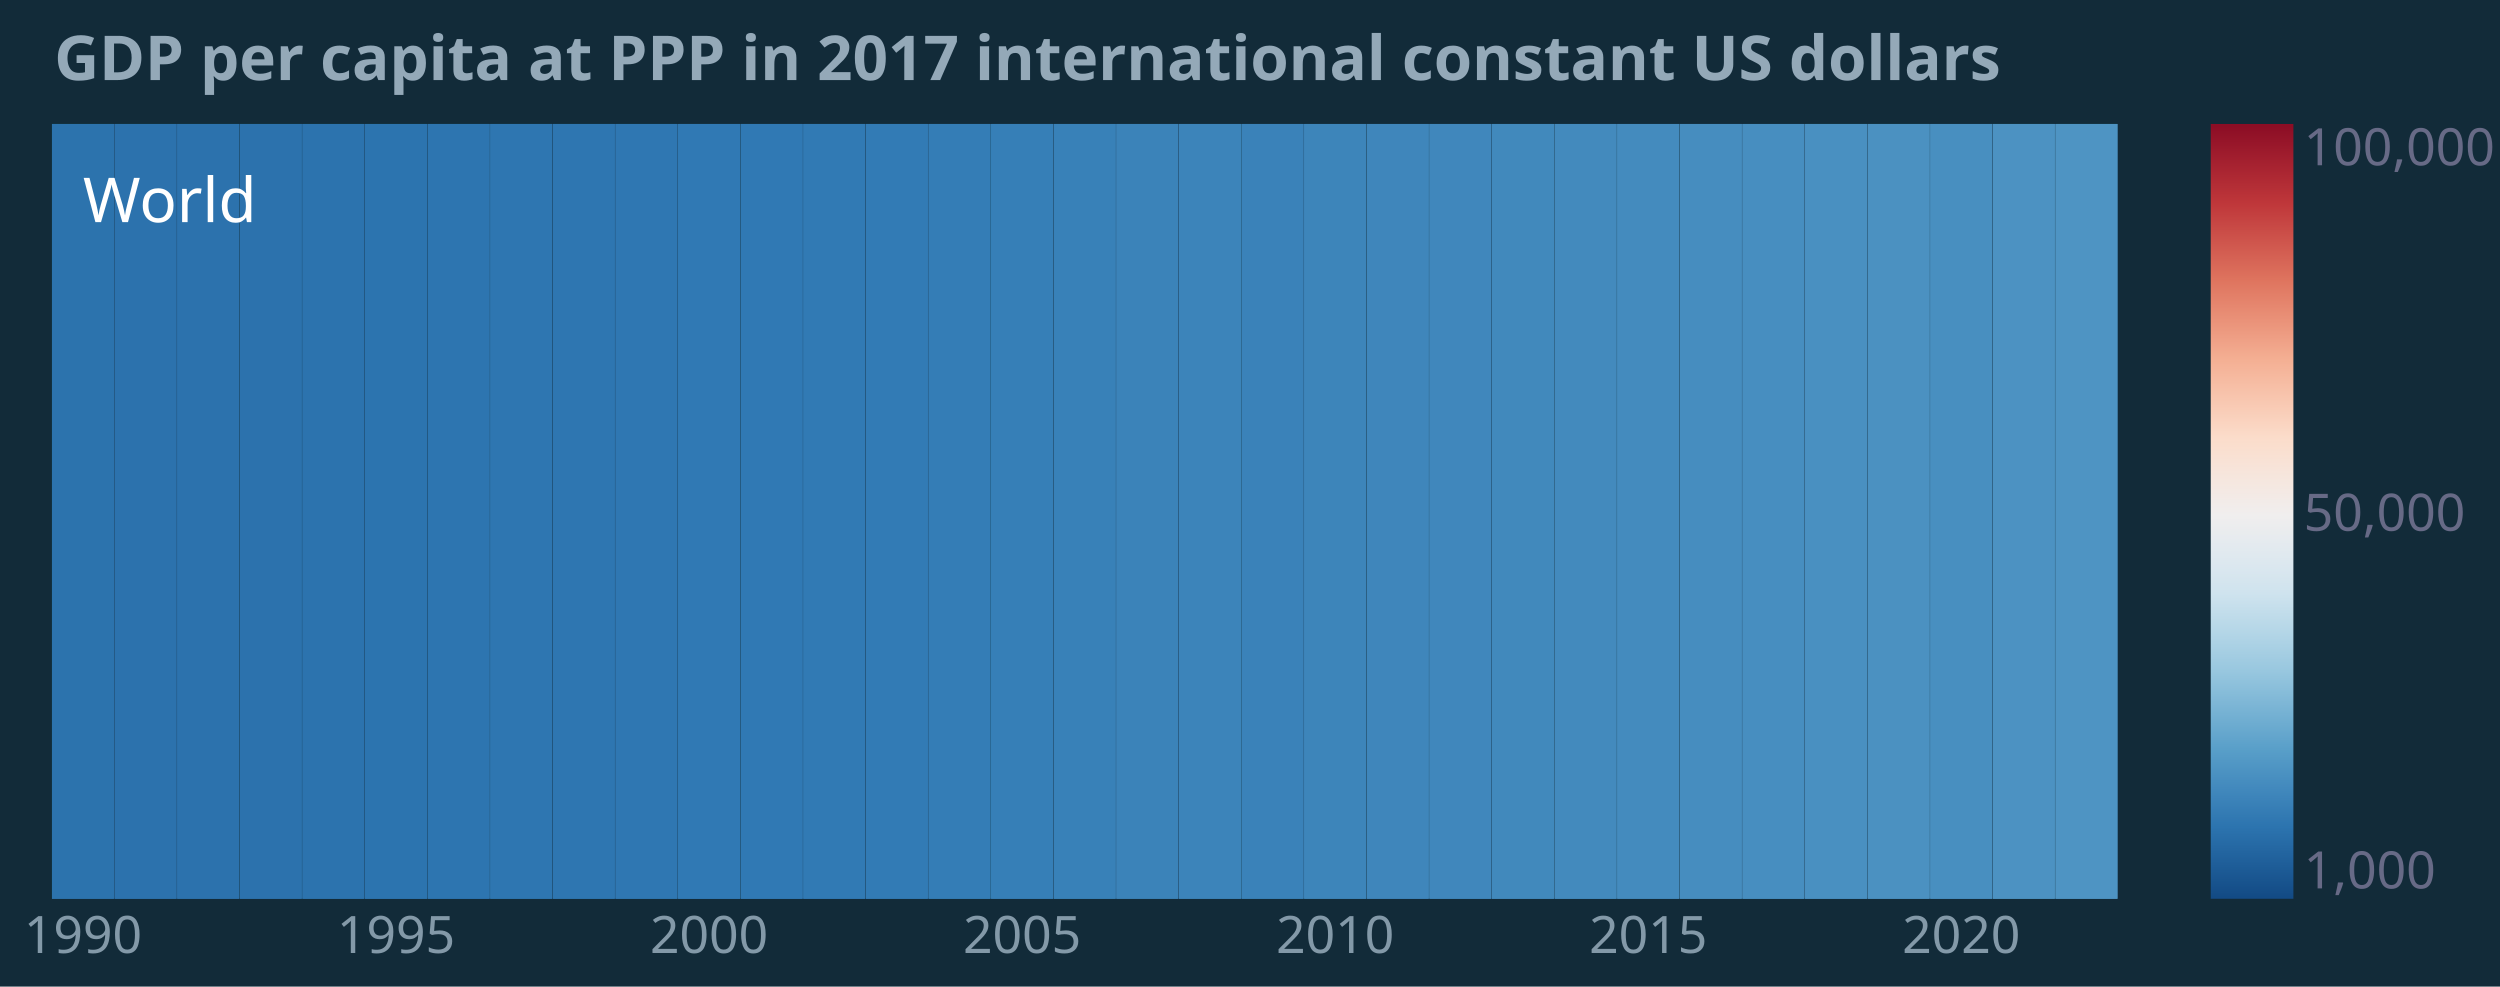
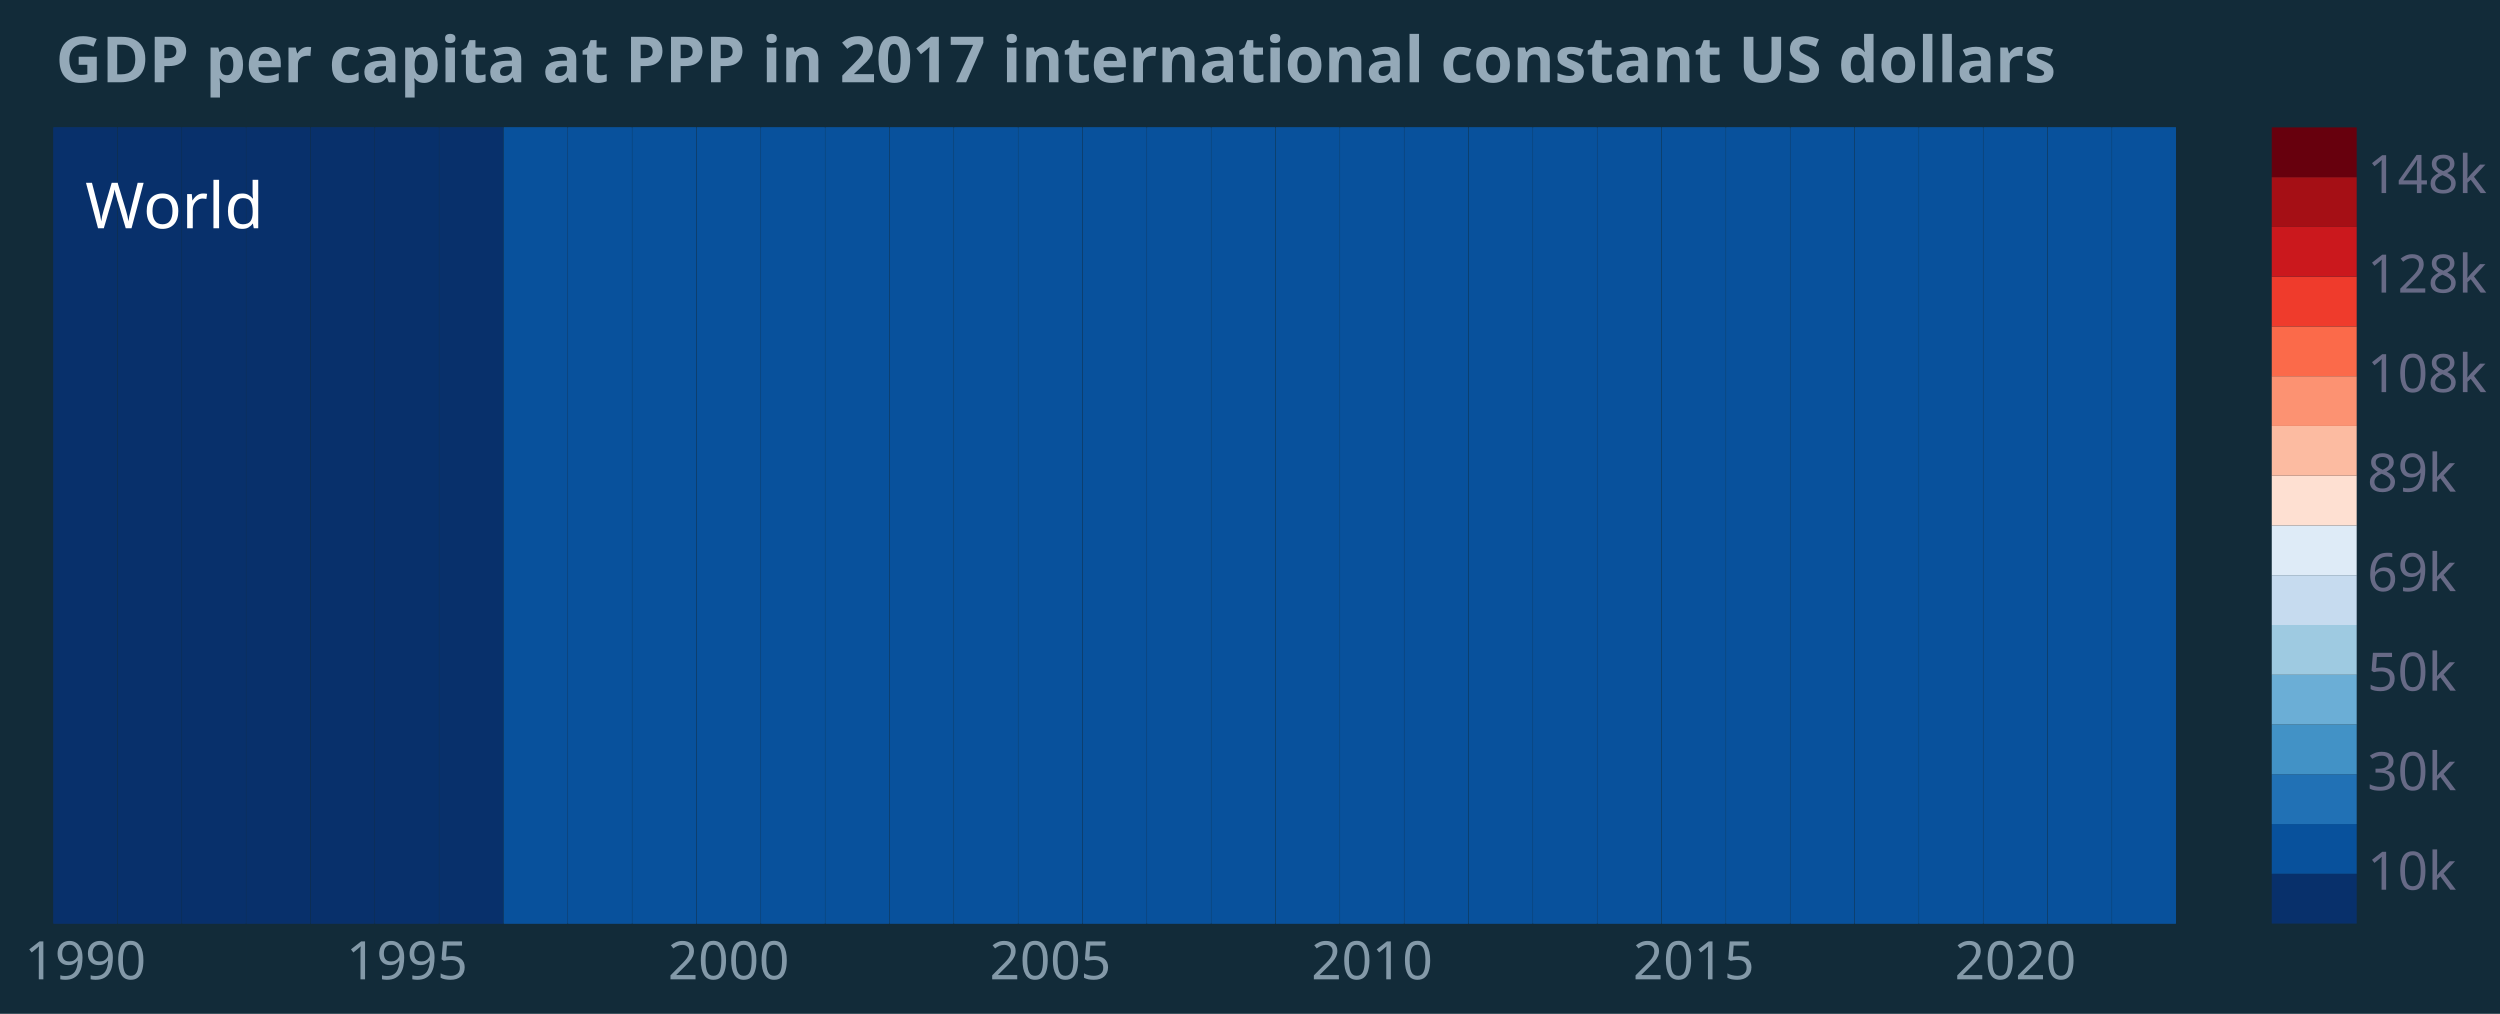
- <svg xmlns="http://www.w3.org/2000/svg" version="1.1" class="marks" width="484" height="191" viewBox="0 0 484 191">
-   <rect width="484" height="191" fill="#122B39" />
+ <svg xmlns="http://www.w3.org/2000/svg" version="1.1" class="marks" width="471" height="191" viewBox="0 0 471 191">
+   <rect width="471" height="191" fill="#122B39" />
  <g fill="none" stroke-miterlimit="10" transform="translate(10,24)">
    <g class="mark-group role-frame root" role="graphics-object" aria-roledescription="group mark container">
      <g transform="translate(0,0)">
        <path class="background" aria-hidden="true" d="M0,0h400v150h-400Z" />
        <g>
          <g class="mark-group role-axis" role="graphics-symbol" aria-roledescription="axis" aria-label="X-axis titled 'GDP per capita at PPP in 2017 international constant US dollars' for a discrete scale with 33 values: 1990, 1991, 1992, 1993, 1994, ending with 2022">
            <g transform="translate(0.5,150.5)">
              <path class="background" aria-hidden="true" d="M0,0h0v0h0Z" pointer-events="none" />
              <g>
                <g class="mark-text role-axis-label" pointer-events="none">
                  <text text-anchor="middle" transform="translate(5.560606,10)" font-family="Circular Std Book" font-size="10px" fill="#b4c8d8" fill-opacity="0.7" opacity="1">1990</text>
                  <text text-anchor="middle" transform="translate(66.16667,10)" font-family="Circular Std Book" font-size="10px" fill="#b4c8d8" fill-opacity="0.7" opacity="1">1995</text>
                  <text text-anchor="middle" transform="translate(126.7727,10)" font-family="Circular Std Book" font-size="10px" fill="#b4c8d8" fill-opacity="0.7" opacity="1">2000</text>
                  <text text-anchor="middle" transform="translate(187.3788,10)" font-family="Circular Std Book" font-size="10px" fill="#b4c8d8" fill-opacity="0.7" opacity="1">2005</text>
                  <text text-anchor="middle" transform="translate(247.9848,10)" font-family="Circular Std Book" font-size="10px" fill="#b4c8d8" fill-opacity="0.7" opacity="1">2010</text>
                  <text text-anchor="middle" transform="translate(308.5909,10)" font-family="Circular Std Book" font-size="10px" fill="#b4c8d8" fill-opacity="0.7" opacity="1">2015</text>
                  <text text-anchor="middle" transform="translate(369.197,10)" font-family="Circular Std Book" font-size="10px" fill="#b4c8d8" fill-opacity="0.7" opacity="1">2020</text>
                </g>
                <g class="mark-text role-axis-title" pointer-events="none">
                  <text text-anchor="start" transform="translate(0,-159)" font-family="Circular Std Book" font-size="12px" font-weight="bold" fill="#b4c8d8" fill-opacity="0.8" opacity="1">GDP per capita at PPP in 2017 international constant US dollars</text>
                </g>
              </g>
              <path class="foreground" aria-hidden="true" d="" pointer-events="none" display="none" />
            </g>
          </g>
          <g class="mark-text role-mark layer_0_marks" role="graphics-object" aria-roledescription="text mark container">
-             <text aria-label="Year: 1990; t: 9705.98126737; GDP: 9705.98" role="graphics-symbol" aria-roledescription="text mark" text-anchor="start" transform="translate(6.060606,19)" font-family="Circular Std Book" font-size="12px" fill="white">World</text>
+             <text aria-label="Year: 1990; t: 9.70598k; GDP: 9705.98" role="graphics-symbol" aria-roledescription="text mark" text-anchor="start" transform="translate(6.060606,19)" font-family="Circular Std Book" font-size="12px" fill="white">World</text>
          </g>
          <g class="mark-rect role-mark layer_1_marks" role="graphics-object" aria-roledescription="rect mark container">
-             <path aria-label="Year: 1990; t: 9705.98126737; GDP: 9705.98" role="graphics-symbol" aria-roledescription="bar" d="M0.061,0h12v150h-12Z" fill="rgb(44, 115, 173)" />
-             <path aria-label="Year: 1991; t: 9669.67706047; GDP: 9669.68" role="graphics-symbol" aria-roledescription="bar" d="M12.182,0h12v150h-12Z" fill="rgb(44, 114, 173)" />
-             <path aria-label="Year: 1992; t: 9665.89025997; GDP: 9665.89" role="graphics-symbol" aria-roledescription="bar" d="M24.303,0h12v150h-12Z" fill="rgb(44, 114, 173)" />
-             <path aria-label="Year: 1993; t: 9675.23225952; GDP: 9675.23" role="graphics-symbol" aria-roledescription="bar" d="M36.424,0h12v150h-12Z" fill="rgb(44, 114, 173)" />
-             <path aria-label="Year: 1994; t: 9799.76496522; GDP: 9799.76" role="graphics-symbol" aria-roledescription="bar" d="M48.545,0h12v150h-12Z" fill="rgb(44, 115, 174)" />
-             <path aria-label="Year: 1995; t: 9957.17269532; GDP: 9957.17" role="graphics-symbol" aria-roledescription="bar" d="M60.667,0h12v150h-12Z" fill="rgb(44, 116, 175)" />
-             <path aria-label="Year: 1996; t: 10179.5653443; GDP: 10179.57" role="graphics-symbol" aria-roledescription="bar" d="M72.788,0h12v150h-12Z" fill="rgb(45, 117, 176)" />
-             <path aria-label="Year: 1997; t: 10424.1124583; GDP: 10424.11" role="graphics-symbol" aria-roledescription="bar" d="M84.909,0h12v150h-12Z" fill="rgb(46, 118, 177)" />
-             <path aria-label="Year: 1998; t: 10532.4577671; GDP: 10532.46" role="graphics-symbol" aria-roledescription="bar" d="M97.03,0h12v150h-12Z" fill="rgb(46, 118, 177)" />
-             <path aria-label="Year: 1999; t: 10754.895302; GDP: 10754.9" role="graphics-symbol" aria-roledescription="bar" d="M109.152,0h12v150h-12Z" fill="rgb(47, 119, 178)" />
-             <path aria-label="Year: 2000; t: 11114.6424362; GDP: 11114.64" role="graphics-symbol" aria-roledescription="bar" d="M121.273,0h12v150h-12Z" fill="rgb(48, 121, 180)" />
-             <path aria-label="Year: 2001; t: 11221.6629098; GDP: 11221.66" role="graphics-symbol" aria-roledescription="bar" d="M133.394,0h12v150h-12Z" fill="rgb(48, 121, 180)" />
-             <path aria-label="Year: 2002; t: 11374.4025667; GDP: 11374.4" role="graphics-symbol" aria-roledescription="bar" d="M145.515,0h12v150h-12Z" fill="rgb(49, 122, 180)" />
-             <path aria-label="Year: 2003; t: 11644.9234528; GDP: 11644.92" role="graphics-symbol" aria-roledescription="bar" d="M157.636,0h12v150h-12Z" fill="rgb(50, 123, 181)" />
-             <path aria-label="Year: 2004; t: 12081.5499988; GDP: 12081.55" role="graphics-symbol" aria-roledescription="bar" d="M169.758,0h12v150h-12Z" fill="rgb(52, 125, 182)" />
-             <path aria-label="Year: 2005; t: 12470.7121713; GDP: 12470.71" role="graphics-symbol" aria-roledescription="bar" d="M181.879,0h12v150h-12Z" fill="rgb(54, 127, 183)" />
-             <path aria-label="Year: 2006; t: 12941.8397132; GDP: 12941.84" role="graphics-symbol" aria-roledescription="bar" d="M194,0h12v150h-12Z" fill="rgb(56, 129, 184)" />
-             <path aria-label="Year: 2007; t: 13436.9668486; GDP: 13436.97" role="graphics-symbol" aria-roledescription="bar" d="M206.121,0h12v150h-12Z" fill="rgb(59, 131, 185)" />
-             <path aria-label="Year: 2008; t: 13631.4176677; GDP: 13631.42" role="graphics-symbol" aria-roledescription="bar" d="M218.242,0h12v150h-12Z" fill="rgb(60, 132, 186)" />
-             <path aria-label="Year: 2009; t: 13368.4796713; GDP: 13368.48" role="graphics-symbol" aria-roledescription="bar" d="M230.364,0h12v150h-12Z" fill="rgb(58, 130, 185)" />
-             <path aria-label="Year: 2010; t: 13877.4253616; GDP: 13877.43" role="graphics-symbol" aria-roledescription="bar" d="M242.485,0h12v150h-12Z" fill="rgb(61, 133, 186)" />
-             <path aria-label="Year: 2011; t: 14241.7935072; GDP: 14241.79" role="graphics-symbol" aria-roledescription="bar" d="M254.606,0h12v150h-12Z" fill="rgb(63, 134, 187)" />
-             <path aria-label="Year: 2012; t: 14516.1575075; GDP: 14516.16" role="graphics-symbol" aria-roledescription="bar" d="M266.727,0h12v150h-12Z" fill="rgb(64, 135, 188)" />
-             <path aria-label="Year: 2013; t: 14801.3321729; GDP: 14801.33" role="graphics-symbol" aria-roledescription="bar" d="M278.848,0h12v150h-12Z" fill="rgb(65, 137, 188)" />
-             <path aria-label="Year: 2014; t: 15120.7303224; GDP: 15120.73" role="graphics-symbol" aria-roledescription="bar" d="M290.97,0h12v150h-12Z" fill="rgb(67, 138, 189)" />
-             <path aria-label="Year: 2015; t: 15442.9860119; GDP: 15442.99" role="graphics-symbol" aria-roledescription="bar" d="M303.091,0h12v150h-12Z" fill="rgb(68, 139, 190)" />
-             <path aria-label="Year: 2016; t: 15762.0383108; GDP: 15762.04" role="graphics-symbol" aria-roledescription="bar" d="M315.212,0h12v150h-12Z" fill="rgb(70, 141, 191)" />
-             <path aria-label="Year: 2017; t: 16170.1937769; GDP: 16170.19" role="graphics-symbol" aria-roledescription="bar" d="M327.333,0h12v150h-12Z" fill="rgb(71, 142, 192)" />
-             <path aria-label="Year: 2018; t: 16573.9926557; GDP: 16573.99" role="graphics-symbol" aria-roledescription="bar" d="M339.455,0h12v150h-12Z" fill="rgb(73, 144, 193)" />
-             <path aria-label="Year: 2019; t: 16864.894576; GDP: 16864.89" role="graphics-symbol" aria-roledescription="bar" d="M351.576,0h12v150h-12Z" fill="rgb(75, 145, 193)" />
-             <path aria-label="Year: 2020; t: 16204.1691068; GDP: 16204.17" role="graphics-symbol" aria-roledescription="bar" d="M363.697,0h12v150h-12Z" fill="rgb(72, 143, 192)" />
-             <path aria-label="Year: 2021; t: 17055.3574292; GDP: 17055.36" role="graphics-symbol" aria-roledescription="bar" d="M375.818,0h12v150h-12Z" fill="rgb(76, 146, 194)" />
-             <path aria-label="Year: 2022; t: 17485.9343163; GDP: 17485.93" role="graphics-symbol" aria-roledescription="bar" d="M387.939,0h12v150h-12Z" fill="rgb(78, 148, 195)" />
+             <path aria-label="Year: 1990; t: 9.70598k; GDP: 9705.98" role="graphics-symbol" aria-roledescription="bar" d="M0.061,0h12v150h-12Z" fill="#08306B" />
+             <path aria-label="Year: 1991; t: 9.66968k; GDP: 9669.68" role="graphics-symbol" aria-roledescription="bar" d="M12.182,0h12v150h-12Z" fill="#08306B" />
+             <path aria-label="Year: 1992; t: 9.66589k; GDP: 9665.89" role="graphics-symbol" aria-roledescription="bar" d="M24.303,0h12v150h-12Z" fill="#08306B" />
+             <path aria-label="Year: 1993; t: 9.67523k; GDP: 9675.23" role="graphics-symbol" aria-roledescription="bar" d="M36.424,0h12v150h-12Z" fill="#08306B" />
+             <path aria-label="Year: 1994; t: 9.79976k; GDP: 9799.76" role="graphics-symbol" aria-roledescription="bar" d="M48.545,0h12v150h-12Z" fill="#08306B" />
+             <path aria-label="Year: 1995; t: 9.95717k; GDP: 9957.17" role="graphics-symbol" aria-roledescription="bar" d="M60.667,0h12v150h-12Z" fill="#08306B" />
+             <path aria-label="Year: 1996; t: 10.1796k; GDP: 10179.57" role="graphics-symbol" aria-roledescription="bar" d="M72.788,0h12v150h-12Z" fill="#08306B" />
+             <path aria-label="Year: 1997; t: 10.4241k; GDP: 10424.11" role="graphics-symbol" aria-roledescription="bar" d="M84.909,0h12v150h-12Z" fill="#08519C" />
+             <path aria-label="Year: 1998; t: 10.5325k; GDP: 10532.46" role="graphics-symbol" aria-roledescription="bar" d="M97.03,0h12v150h-12Z" fill="#08519C" />
+             <path aria-label="Year: 1999; t: 10.7549k; GDP: 10754.9" role="graphics-symbol" aria-roledescription="bar" d="M109.152,0h12v150h-12Z" fill="#08519C" />
+             <path aria-label="Year: 2000; t: 11.1146k; GDP: 11114.64" role="graphics-symbol" aria-roledescription="bar" d="M121.273,0h12v150h-12Z" fill="#08519C" />
+             <path aria-label="Year: 2001; t: 11.2217k; GDP: 11221.66" role="graphics-symbol" aria-roledescription="bar" d="M133.394,0h12v150h-12Z" fill="#08519C" />
+             <path aria-label="Year: 2002; t: 11.3744k; GDP: 11374.4" role="graphics-symbol" aria-roledescription="bar" d="M145.515,0h12v150h-12Z" fill="#08519C" />
+             <path aria-label="Year: 2003; t: 11.6449k; GDP: 11644.92" role="graphics-symbol" aria-roledescription="bar" d="M157.636,0h12v150h-12Z" fill="#08519C" />
+             <path aria-label="Year: 2004; t: 12.0815k; GDP: 12081.55" role="graphics-symbol" aria-roledescription="bar" d="M169.758,0h12v150h-12Z" fill="#08519C" />
+             <path aria-label="Year: 2005; t: 12.4707k; GDP: 12470.71" role="graphics-symbol" aria-roledescription="bar" d="M181.879,0h12v150h-12Z" fill="#08519C" />
+             <path aria-label="Year: 2006; t: 12.9418k; GDP: 12941.84" role="graphics-symbol" aria-roledescription="bar" d="M194,0h12v150h-12Z" fill="#08519C" />
+             <path aria-label="Year: 2007; t: 13.4370k; GDP: 13436.97" role="graphics-symbol" aria-roledescription="bar" d="M206.121,0h12v150h-12Z" fill="#08519C" />
+             <path aria-label="Year: 2008; t: 13.6314k; GDP: 13631.42" role="graphics-symbol" aria-roledescription="bar" d="M218.242,0h12v150h-12Z" fill="#08519C" />
+             <path aria-label="Year: 2009; t: 13.3685k; GDP: 13368.48" role="graphics-symbol" aria-roledescription="bar" d="M230.364,0h12v150h-12Z" fill="#08519C" />
+             <path aria-label="Year: 2010; t: 13.8774k; GDP: 13877.43" role="graphics-symbol" aria-roledescription="bar" d="M242.485,0h12v150h-12Z" fill="#08519C" />
+             <path aria-label="Year: 2011; t: 14.2418k; GDP: 14241.79" role="graphics-symbol" aria-roledescription="bar" d="M254.606,0h12v150h-12Z" fill="#08519C" />
+             <path aria-label="Year: 2012; t: 14.5162k; GDP: 14516.16" role="graphics-symbol" aria-roledescription="bar" d="M266.727,0h12v150h-12Z" fill="#08519C" />
+             <path aria-label="Year: 2013; t: 14.8013k; GDP: 14801.33" role="graphics-symbol" aria-roledescription="bar" d="M278.848,0h12v150h-12Z" fill="#08519C" />
+             <path aria-label="Year: 2014; t: 15.1207k; GDP: 15120.73" role="graphics-symbol" aria-roledescription="bar" d="M290.97,0h12v150h-12Z" fill="#08519C" />
+             <path aria-label="Year: 2015; t: 15.4430k; GDP: 15442.99" role="graphics-symbol" aria-roledescription="bar" d="M303.091,0h12v150h-12Z" fill="#08519C" />
+             <path aria-label="Year: 2016; t: 15.7620k; GDP: 15762.04" role="graphics-symbol" aria-roledescription="bar" d="M315.212,0h12v150h-12Z" fill="#08519C" />
+             <path aria-label="Year: 2017; t: 16.1702k; GDP: 16170.19" role="graphics-symbol" aria-roledescription="bar" d="M327.333,0h12v150h-12Z" fill="#08519C" />
+             <path aria-label="Year: 2018; t: 16.5740k; GDP: 16573.99" role="graphics-symbol" aria-roledescription="bar" d="M339.455,0h12v150h-12Z" fill="#08519C" />
+             <path aria-label="Year: 2019; t: 16.8649k; GDP: 16864.89" role="graphics-symbol" aria-roledescription="bar" d="M351.576,0h12v150h-12Z" fill="#08519C" />
+             <path aria-label="Year: 2020; t: 16.2042k; GDP: 16204.17" role="graphics-symbol" aria-roledescription="bar" d="M363.697,0h12v150h-12Z" fill="#08519C" />
+             <path aria-label="Year: 2021; t: 17.0554k; GDP: 17055.36" role="graphics-symbol" aria-roledescription="bar" d="M375.818,0h12v150h-12Z" fill="#08519C" />
+             <path aria-label="Year: 2022; t: 17.4859k; GDP: 17485.93" role="graphics-symbol" aria-roledescription="bar" d="M387.939,0h12v150h-12Z" fill="#08519C" />
          </g>
          <g class="mark-rect role-mark layer_2_marks" role="graphics-object" aria-roledescription="rect mark container">
-             <path aria-label="Year: 1990; t: 9705.98126737; GDP: 9705.98" role="graphics-symbol" aria-roledescription="bar" d="M0.061,0h12v150h-12Z" fill="rgb(44, 115, 173)" />
-             <path aria-label="Year: 1991; t: 9669.67706047; GDP: 9669.68" role="graphics-symbol" aria-roledescription="bar" d="M12.182,0h12v150h-12Z" fill="rgb(44, 114, 173)" />
-             <path aria-label="Year: 1992; t: 9665.89025997; GDP: 9665.89" role="graphics-symbol" aria-roledescription="bar" d="M24.303,0h12v150h-12Z" fill="rgb(44, 114, 173)" />
-             <path aria-label="Year: 1993; t: 9675.23225952; GDP: 9675.23" role="graphics-symbol" aria-roledescription="bar" d="M36.424,0h12v150h-12Z" fill="rgb(44, 114, 173)" />
-             <path aria-label="Year: 1994; t: 9799.76496522; GDP: 9799.76" role="graphics-symbol" aria-roledescription="bar" d="M48.545,0h12v150h-12Z" fill="rgb(44, 115, 174)" />
-             <path aria-label="Year: 1995; t: 9957.17269532; GDP: 9957.17" role="graphics-symbol" aria-roledescription="bar" d="M60.667,0h12v150h-12Z" fill="rgb(44, 116, 175)" />
-             <path aria-label="Year: 1996; t: 10179.5653443; GDP: 10179.57" role="graphics-symbol" aria-roledescription="bar" d="M72.788,0h12v150h-12Z" fill="rgb(45, 117, 176)" />
-             <path aria-label="Year: 1997; t: 10424.1124583; GDP: 10424.11" role="graphics-symbol" aria-roledescription="bar" d="M84.909,0h12v150h-12Z" fill="rgb(46, 118, 177)" />
-             <path aria-label="Year: 1998; t: 10532.4577671; GDP: 10532.46" role="graphics-symbol" aria-roledescription="bar" d="M97.03,0h12v150h-12Z" fill="rgb(46, 118, 177)" />
-             <path aria-label="Year: 1999; t: 10754.895302; GDP: 10754.9" role="graphics-symbol" aria-roledescription="bar" d="M109.152,0h12v150h-12Z" fill="rgb(47, 119, 178)" />
-             <path aria-label="Year: 2000; t: 11114.6424362; GDP: 11114.64" role="graphics-symbol" aria-roledescription="bar" d="M121.273,0h12v150h-12Z" fill="rgb(48, 121, 180)" />
-             <path aria-label="Year: 2001; t: 11221.6629098; GDP: 11221.66" role="graphics-symbol" aria-roledescription="bar" d="M133.394,0h12v150h-12Z" fill="rgb(48, 121, 180)" />
-             <path aria-label="Year: 2002; t: 11374.4025667; GDP: 11374.4" role="graphics-symbol" aria-roledescription="bar" d="M145.515,0h12v150h-12Z" fill="rgb(49, 122, 180)" />
-             <path aria-label="Year: 2003; t: 11644.9234528; GDP: 11644.92" role="graphics-symbol" aria-roledescription="bar" d="M157.636,0h12v150h-12Z" fill="rgb(50, 123, 181)" />
-             <path aria-label="Year: 2004; t: 12081.5499988; GDP: 12081.55" role="graphics-symbol" aria-roledescription="bar" d="M169.758,0h12v150h-12Z" fill="rgb(52, 125, 182)" />
-             <path aria-label="Year: 2005; t: 12470.7121713; GDP: 12470.71" role="graphics-symbol" aria-roledescription="bar" d="M181.879,0h12v150h-12Z" fill="rgb(54, 127, 183)" />
-             <path aria-label="Year: 2006; t: 12941.8397132; GDP: 12941.84" role="graphics-symbol" aria-roledescription="bar" d="M194,0h12v150h-12Z" fill="rgb(56, 129, 184)" />
-             <path aria-label="Year: 2007; t: 13436.9668486; GDP: 13436.97" role="graphics-symbol" aria-roledescription="bar" d="M206.121,0h12v150h-12Z" fill="rgb(59, 131, 185)" />
-             <path aria-label="Year: 2008; t: 13631.4176677; GDP: 13631.42" role="graphics-symbol" aria-roledescription="bar" d="M218.242,0h12v150h-12Z" fill="rgb(60, 132, 186)" />
-             <path aria-label="Year: 2009; t: 13368.4796713; GDP: 13368.48" role="graphics-symbol" aria-roledescription="bar" d="M230.364,0h12v150h-12Z" fill="rgb(58, 130, 185)" />
-             <path aria-label="Year: 2010; t: 13877.4253616; GDP: 13877.43" role="graphics-symbol" aria-roledescription="bar" d="M242.485,0h12v150h-12Z" fill="rgb(61, 133, 186)" />
-             <path aria-label="Year: 2011; t: 14241.7935072; GDP: 14241.79" role="graphics-symbol" aria-roledescription="bar" d="M254.606,0h12v150h-12Z" fill="rgb(63, 134, 187)" />
-             <path aria-label="Year: 2012; t: 14516.1575075; GDP: 14516.16" role="graphics-symbol" aria-roledescription="bar" d="M266.727,0h12v150h-12Z" fill="rgb(64, 135, 188)" />
-             <path aria-label="Year: 2013; t: 14801.3321729; GDP: 14801.33" role="graphics-symbol" aria-roledescription="bar" d="M278.848,0h12v150h-12Z" fill="rgb(65, 137, 188)" />
-             <path aria-label="Year: 2014; t: 15120.7303224; GDP: 15120.73" role="graphics-symbol" aria-roledescription="bar" d="M290.97,0h12v150h-12Z" fill="rgb(67, 138, 189)" />
-             <path aria-label="Year: 2015; t: 15442.9860119; GDP: 15442.99" role="graphics-symbol" aria-roledescription="bar" d="M303.091,0h12v150h-12Z" fill="rgb(68, 139, 190)" />
-             <path aria-label="Year: 2016; t: 15762.0383108; GDP: 15762.04" role="graphics-symbol" aria-roledescription="bar" d="M315.212,0h12v150h-12Z" fill="rgb(70, 141, 191)" />
-             <path aria-label="Year: 2017; t: 16170.1937769; GDP: 16170.19" role="graphics-symbol" aria-roledescription="bar" d="M327.333,0h12v150h-12Z" fill="rgb(71, 142, 192)" />
-             <path aria-label="Year: 2018; t: 16573.9926557; GDP: 16573.99" role="graphics-symbol" aria-roledescription="bar" d="M339.455,0h12v150h-12Z" fill="rgb(73, 144, 193)" />
-             <path aria-label="Year: 2019; t: 16864.894576; GDP: 16864.89" role="graphics-symbol" aria-roledescription="bar" d="M351.576,0h12v150h-12Z" fill="rgb(75, 145, 193)" />
-             <path aria-label="Year: 2020; t: 16204.1691068; GDP: 16204.17" role="graphics-symbol" aria-roledescription="bar" d="M363.697,0h12v150h-12Z" fill="rgb(72, 143, 192)" />
-             <path aria-label="Year: 2021; t: 17055.3574292; GDP: 17055.36" role="graphics-symbol" aria-roledescription="bar" d="M375.818,0h12v150h-12Z" fill="rgb(76, 146, 194)" />
-             <path aria-label="Year: 2022; t: 17485.9343163; GDP: 17485.93" role="graphics-symbol" aria-roledescription="bar" d="M387.939,0h12v150h-12Z" fill="rgb(78, 148, 195)" />
+             <path aria-label="Year: 1990; t: 9.70598k; GDP: 9705.98" role="graphics-symbol" aria-roledescription="bar" d="M0.061,0h12v150h-12Z" fill="#08306B" />
+             <path aria-label="Year: 1991; t: 9.66968k; GDP: 9669.68" role="graphics-symbol" aria-roledescription="bar" d="M12.182,0h12v150h-12Z" fill="#08306B" />
+             <path aria-label="Year: 1992; t: 9.66589k; GDP: 9665.89" role="graphics-symbol" aria-roledescription="bar" d="M24.303,0h12v150h-12Z" fill="#08306B" />
+             <path aria-label="Year: 1993; t: 9.67523k; GDP: 9675.23" role="graphics-symbol" aria-roledescription="bar" d="M36.424,0h12v150h-12Z" fill="#08306B" />
+             <path aria-label="Year: 1994; t: 9.79976k; GDP: 9799.76" role="graphics-symbol" aria-roledescription="bar" d="M48.545,0h12v150h-12Z" fill="#08306B" />
+             <path aria-label="Year: 1995; t: 9.95717k; GDP: 9957.17" role="graphics-symbol" aria-roledescription="bar" d="M60.667,0h12v150h-12Z" fill="#08306B" />
+             <path aria-label="Year: 1996; t: 10.1796k; GDP: 10179.57" role="graphics-symbol" aria-roledescription="bar" d="M72.788,0h12v150h-12Z" fill="#08306B" />
+             <path aria-label="Year: 1997; t: 10.4241k; GDP: 10424.11" role="graphics-symbol" aria-roledescription="bar" d="M84.909,0h12v150h-12Z" fill="#08519C" />
+             <path aria-label="Year: 1998; t: 10.5325k; GDP: 10532.46" role="graphics-symbol" aria-roledescription="bar" d="M97.03,0h12v150h-12Z" fill="#08519C" />
+             <path aria-label="Year: 1999; t: 10.7549k; GDP: 10754.9" role="graphics-symbol" aria-roledescription="bar" d="M109.152,0h12v150h-12Z" fill="#08519C" />
+             <path aria-label="Year: 2000; t: 11.1146k; GDP: 11114.64" role="graphics-symbol" aria-roledescription="bar" d="M121.273,0h12v150h-12Z" fill="#08519C" />
+             <path aria-label="Year: 2001; t: 11.2217k; GDP: 11221.66" role="graphics-symbol" aria-roledescription="bar" d="M133.394,0h12v150h-12Z" fill="#08519C" />
+             <path aria-label="Year: 2002; t: 11.3744k; GDP: 11374.4" role="graphics-symbol" aria-roledescription="bar" d="M145.515,0h12v150h-12Z" fill="#08519C" />
+             <path aria-label="Year: 2003; t: 11.6449k; GDP: 11644.92" role="graphics-symbol" aria-roledescription="bar" d="M157.636,0h12v150h-12Z" fill="#08519C" />
+             <path aria-label="Year: 2004; t: 12.0815k; GDP: 12081.55" role="graphics-symbol" aria-roledescription="bar" d="M169.758,0h12v150h-12Z" fill="#08519C" />
+             <path aria-label="Year: 2005; t: 12.4707k; GDP: 12470.71" role="graphics-symbol" aria-roledescription="bar" d="M181.879,0h12v150h-12Z" fill="#08519C" />
+             <path aria-label="Year: 2006; t: 12.9418k; GDP: 12941.84" role="graphics-symbol" aria-roledescription="bar" d="M194,0h12v150h-12Z" fill="#08519C" />
+             <path aria-label="Year: 2007; t: 13.4370k; GDP: 13436.97" role="graphics-symbol" aria-roledescription="bar" d="M206.121,0h12v150h-12Z" fill="#08519C" />
+             <path aria-label="Year: 2008; t: 13.6314k; GDP: 13631.42" role="graphics-symbol" aria-roledescription="bar" d="M218.242,0h12v150h-12Z" fill="#08519C" />
+             <path aria-label="Year: 2009; t: 13.3685k; GDP: 13368.48" role="graphics-symbol" aria-roledescription="bar" d="M230.364,0h12v150h-12Z" fill="#08519C" />
+             <path aria-label="Year: 2010; t: 13.8774k; GDP: 13877.43" role="graphics-symbol" aria-roledescription="bar" d="M242.485,0h12v150h-12Z" fill="#08519C" />
+             <path aria-label="Year: 2011; t: 14.2418k; GDP: 14241.79" role="graphics-symbol" aria-roledescription="bar" d="M254.606,0h12v150h-12Z" fill="#08519C" />
+             <path aria-label="Year: 2012; t: 14.5162k; GDP: 14516.16" role="graphics-symbol" aria-roledescription="bar" d="M266.727,0h12v150h-12Z" fill="#08519C" />
+             <path aria-label="Year: 2013; t: 14.8013k; GDP: 14801.33" role="graphics-symbol" aria-roledescription="bar" d="M278.848,0h12v150h-12Z" fill="#08519C" />
+             <path aria-label="Year: 2014; t: 15.1207k; GDP: 15120.73" role="graphics-symbol" aria-roledescription="bar" d="M290.97,0h12v150h-12Z" fill="#08519C" />
+             <path aria-label="Year: 2015; t: 15.4430k; GDP: 15442.99" role="graphics-symbol" aria-roledescription="bar" d="M303.091,0h12v150h-12Z" fill="#08519C" />
+             <path aria-label="Year: 2016; t: 15.7620k; GDP: 15762.04" role="graphics-symbol" aria-roledescription="bar" d="M315.212,0h12v150h-12Z" fill="#08519C" />
+             <path aria-label="Year: 2017; t: 16.1702k; GDP: 16170.19" role="graphics-symbol" aria-roledescription="bar" d="M327.333,0h12v150h-12Z" fill="#08519C" />
+             <path aria-label="Year: 2018; t: 16.5740k; GDP: 16573.99" role="graphics-symbol" aria-roledescription="bar" d="M339.455,0h12v150h-12Z" fill="#08519C" />
+             <path aria-label="Year: 2019; t: 16.8649k; GDP: 16864.89" role="graphics-symbol" aria-roledescription="bar" d="M351.576,0h12v150h-12Z" fill="#08519C" />
+             <path aria-label="Year: 2020; t: 16.2042k; GDP: 16204.17" role="graphics-symbol" aria-roledescription="bar" d="M363.697,0h12v150h-12Z" fill="#08519C" />
+             <path aria-label="Year: 2021; t: 17.0554k; GDP: 17055.36" role="graphics-symbol" aria-roledescription="bar" d="M375.818,0h12v150h-12Z" fill="#08519C" />
+             <path aria-label="Year: 2022; t: 17.4859k; GDP: 17485.93" role="graphics-symbol" aria-roledescription="bar" d="M387.939,0h12v150h-12Z" fill="#08519C" />
          </g>
          <g class="mark-text role-mark layer_3_marks" role="graphics-object" aria-roledescription="text mark container">
-             <text aria-label="Year: 1990; t: 9705.98126737; GDP: 9705.98" role="graphics-symbol" aria-roledescription="text mark" text-anchor="start" transform="translate(6.060606,19)" font-family="Circular Std Book" font-size="12px" fill="white">World</text>
+             <text aria-label="Year: 1990; t: 9.70598k; GDP: 9705.98" role="graphics-symbol" aria-roledescription="text mark" text-anchor="start" transform="translate(6.060606,19)" font-family="Circular Std Book" font-size="12px" fill="white">World</text>
          </g>
-           <g class="mark-group role-legend" role="graphics-symbol" aria-roledescription="legend" aria-label="Gradient legend for fill color with values from 1,000 to 100,000">
+           <g class="mark-group role-legend" role="graphics-symbol" aria-roledescription="legend" aria-label="Discrete legend for fill color with 15 boundaries: 10k, 20k, 30k, 40k, 50k, 59k, 69k, 79k, 89k, 99k, 108k, 118k, 128k, 138k, 148k">
            <g transform="translate(418,0)">
-               <path class="background" aria-hidden="true" d="M0,0h51v150h-51Z" pointer-events="none" />
+               <path class="background" aria-hidden="true" d="M0,0h38v150h-38Z" pointer-events="none" />
              <g>
                <g class="mark-group role-legend-entry">
                  <g transform="translate(0,0)">
                    <path class="background" aria-hidden="true" d="M0,0h0v0h0Z" pointer-events="none" />
                    <g>
-                       <g class="mark-rect role-legend-gradient" pointer-events="none">
-                         <path d="M0,0h16v150h-16Z" fill="url(#gradient_38)" stroke="#ddd" stroke-width="0" opacity="1" />
+                       <g class="mark-rect role-legend-band" pointer-events="none">
+                         <path d="M0,140.625h16v9.375h-16Z" fill="#08306B" stroke="#ddd" stroke-width="0" opacity="1" />
+                         <path d="M0,131.25h16v9.375h-16Z" fill="#08519C" stroke="#ddd" stroke-width="0" opacity="1" />
+                         <path d="M0,121.875h16v9.375h-16Z" fill="#2171B5" stroke="#ddd" stroke-width="0" opacity="1" />
+                         <path d="M0,112.5h16v9.375h-16Z" fill="#4292C6" stroke="#ddd" stroke-width="0" opacity="1" />
+                         <path d="M0,103.125h16v9.375h-16Z" fill="#6BAED6" stroke="#ddd" stroke-width="0" opacity="1" />
+                         <path d="M0,93.75h16v9.375h-16Z" fill="#9ECAE1" stroke="#ddd" stroke-width="0" opacity="1" />
+                         <path d="M0,84.375h16v9.375h-16Z" fill="#C6DBEF" stroke="#ddd" stroke-width="0" opacity="1" />
+                         <path d="M0,75h16v9.375h-16Z" fill="#DEEBF7" stroke="#ddd" stroke-width="0" opacity="1" />
+                         <path d="M0,65.625h16v9.375h-16Z" fill="#FEE0D2" stroke="#ddd" stroke-width="0" opacity="1" />
+                         <path d="M0,56.25h16v9.375h-16Z" fill="#FCBBA1" stroke="#ddd" stroke-width="0" opacity="1" />
+                         <path d="M0,46.875h16v9.375h-16Z" fill="#FC9272" stroke="#ddd" stroke-width="0" opacity="1" />
+                         <path d="M0,37.5h16v9.375h-16Z" fill="#FB6A4A" stroke="#ddd" stroke-width="0" opacity="1" />
+                         <path d="M0,28.125h16v9.375h-16Z" fill="#EF3B2C" stroke="#ddd" stroke-width="0" opacity="1" />
+                         <path d="M0,18.75h16v9.375h-16Z" fill="#CB181D" stroke="#ddd" stroke-width="0" opacity="1" />
+                         <path d="M0,9.375h16v9.375h-16Z" fill="#A50F15" stroke="#ddd" stroke-width="0" opacity="1" />
+                         <path d="M0,0h16v9.375h-16Z" fill="#67000D" stroke="#ddd" stroke-width="0" opacity="1" />
                      </g>
                      <g class="mark-text role-legend-label" pointer-events="none">
-                         <text text-anchor="start" transform="translate(18,148)" font-family="Circular Std Book" font-size="10px" fill="#676A86" opacity="1">1,000</text>
-                         <text text-anchor="start" transform="translate(18,78.75758)" font-family="Circular Std Book" font-size="10px" fill="#676A86" opacity="1">50,000</text>
-                         <text text-anchor="start" transform="translate(18,8)" font-family="Circular Std Book" font-size="10px" fill="#676A86" opacity="1">100,000</text>
+                         <text text-anchor="start" transform="translate(18,148)" font-family="Circular Std Book" font-size="10px" fill="#676A86" opacity="1" />
+                         <text text-anchor="start" transform="translate(18,143.625)" font-family="Circular Std Book" font-size="10px" fill="#676A86" opacity="1">10k</text>
+                         <text text-anchor="start" transform="translate(18,134.25)" font-family="Circular Std Book" font-size="10px" fill="#676A86" opacity="0">20k</text>
+                         <text text-anchor="start" transform="translate(18,124.875)" font-family="Circular Std Book" font-size="10px" fill="#676A86" opacity="1">30k</text>
+                         <text text-anchor="start" transform="translate(18,115.5)" font-family="Circular Std Book" font-size="10px" fill="#676A86" opacity="0">40k</text>
+                         <text text-anchor="start" transform="translate(18,106.125)" font-family="Circular Std Book" font-size="10px" fill="#676A86" opacity="1">50k</text>
+                         <text text-anchor="start" transform="translate(18,96.75)" font-family="Circular Std Book" font-size="10px" fill="#676A86" opacity="0">59k</text>
+                         <text text-anchor="start" transform="translate(18,87.375)" font-family="Circular Std Book" font-size="10px" fill="#676A86" opacity="1">69k</text>
+                         <text text-anchor="start" transform="translate(18,78)" font-family="Circular Std Book" font-size="10px" fill="#676A86" opacity="0">79k</text>
+                         <text text-anchor="start" transform="translate(18,68.625)" font-family="Circular Std Book" font-size="10px" fill="#676A86" opacity="1">89k</text>
+                         <text text-anchor="start" transform="translate(18,59.25)" font-family="Circular Std Book" font-size="10px" fill="#676A86" opacity="0">99k</text>
+                         <text text-anchor="start" transform="translate(18,49.875)" font-family="Circular Std Book" font-size="10px" fill="#676A86" opacity="1">108k</text>
+                         <text text-anchor="start" transform="translate(18,40.5)" font-family="Circular Std Book" font-size="10px" fill="#676A86" opacity="0">118k</text>
+                         <text text-anchor="start" transform="translate(18,31.125)" font-family="Circular Std Book" font-size="10px" fill="#676A86" opacity="1">128k</text>
+                         <text text-anchor="start" transform="translate(18,21.75)" font-family="Circular Std Book" font-size="10px" fill="#676A86" opacity="0">138k</text>
+                         <text text-anchor="start" transform="translate(18,12.375)" font-family="Circular Std Book" font-size="10px" fill="#676A86" opacity="1">148k</text>
                      </g>
                    </g>
                    <path class="foreground" aria-hidden="true" d="" pointer-events="none" display="none" />
                  </g>
                </g>
              </g>
              <path class="foreground" aria-hidden="true" d="" pointer-events="none" display="none" />
            </g>
          </g>
        </g>
        <path class="foreground" aria-hidden="true" d="" display="none" />
      </g>
    </g>
  </g>
-   <defs>
-     <linearGradient id="gradient_38" x1="0" x2="0" y1="1" y2="0">
-       <stop offset="0" stop-color="rgb(19, 75, 133)" />
-       <stop offset="0.04" stop-color="rgb(30, 93, 152)" />
-       <stop offset="0.091" stop-color="rgb(44, 116, 175)" />
-       <stop offset="0.141" stop-color="rgb(66, 137, 189)" />
-       <stop offset="0.192" stop-color="rgb(89, 159, 201)" />
-       <stop offset="0.242" stop-color="rgb(120, 179, 212)" />
-       <stop offset="0.293" stop-color="rgb(152, 199, 223)" />
-       <stop offset="0.343" stop-color="rgb(180, 214, 231)" />
-       <stop offset="0.394" stop-color="rgb(207, 227, 238)" />
-       <stop offset="0.444" stop-color="rgb(224, 233, 239)" />
-       <stop offset="0.495" stop-color="rgb(240, 238, 238)" />
-       <stop offset="0.545" stop-color="rgb(246, 230, 221)" />
-       <stop offset="0.596" stop-color="rgb(251, 220, 202)" />
-       <stop offset="0.646" stop-color="rgb(248, 198, 175)" />
-       <stop offset="0.697" stop-color="rgb(244, 175, 147)" />
-       <stop offset="0.747" stop-color="rgb(234, 146, 121)" />
-       <stop offset="0.798" stop-color="rgb(223, 117, 95)" />
-       <stop offset="0.848" stop-color="rgb(207, 86, 77)" />
-       <stop offset="0.899" stop-color="rgb(191, 55, 58)" />
-       <stop offset="0.949" stop-color="rgb(166, 34, 48)" />
-       <stop offset="1" stop-color="rgb(140, 13, 37)" />
-     </linearGradient>
-   </defs>
</svg>
